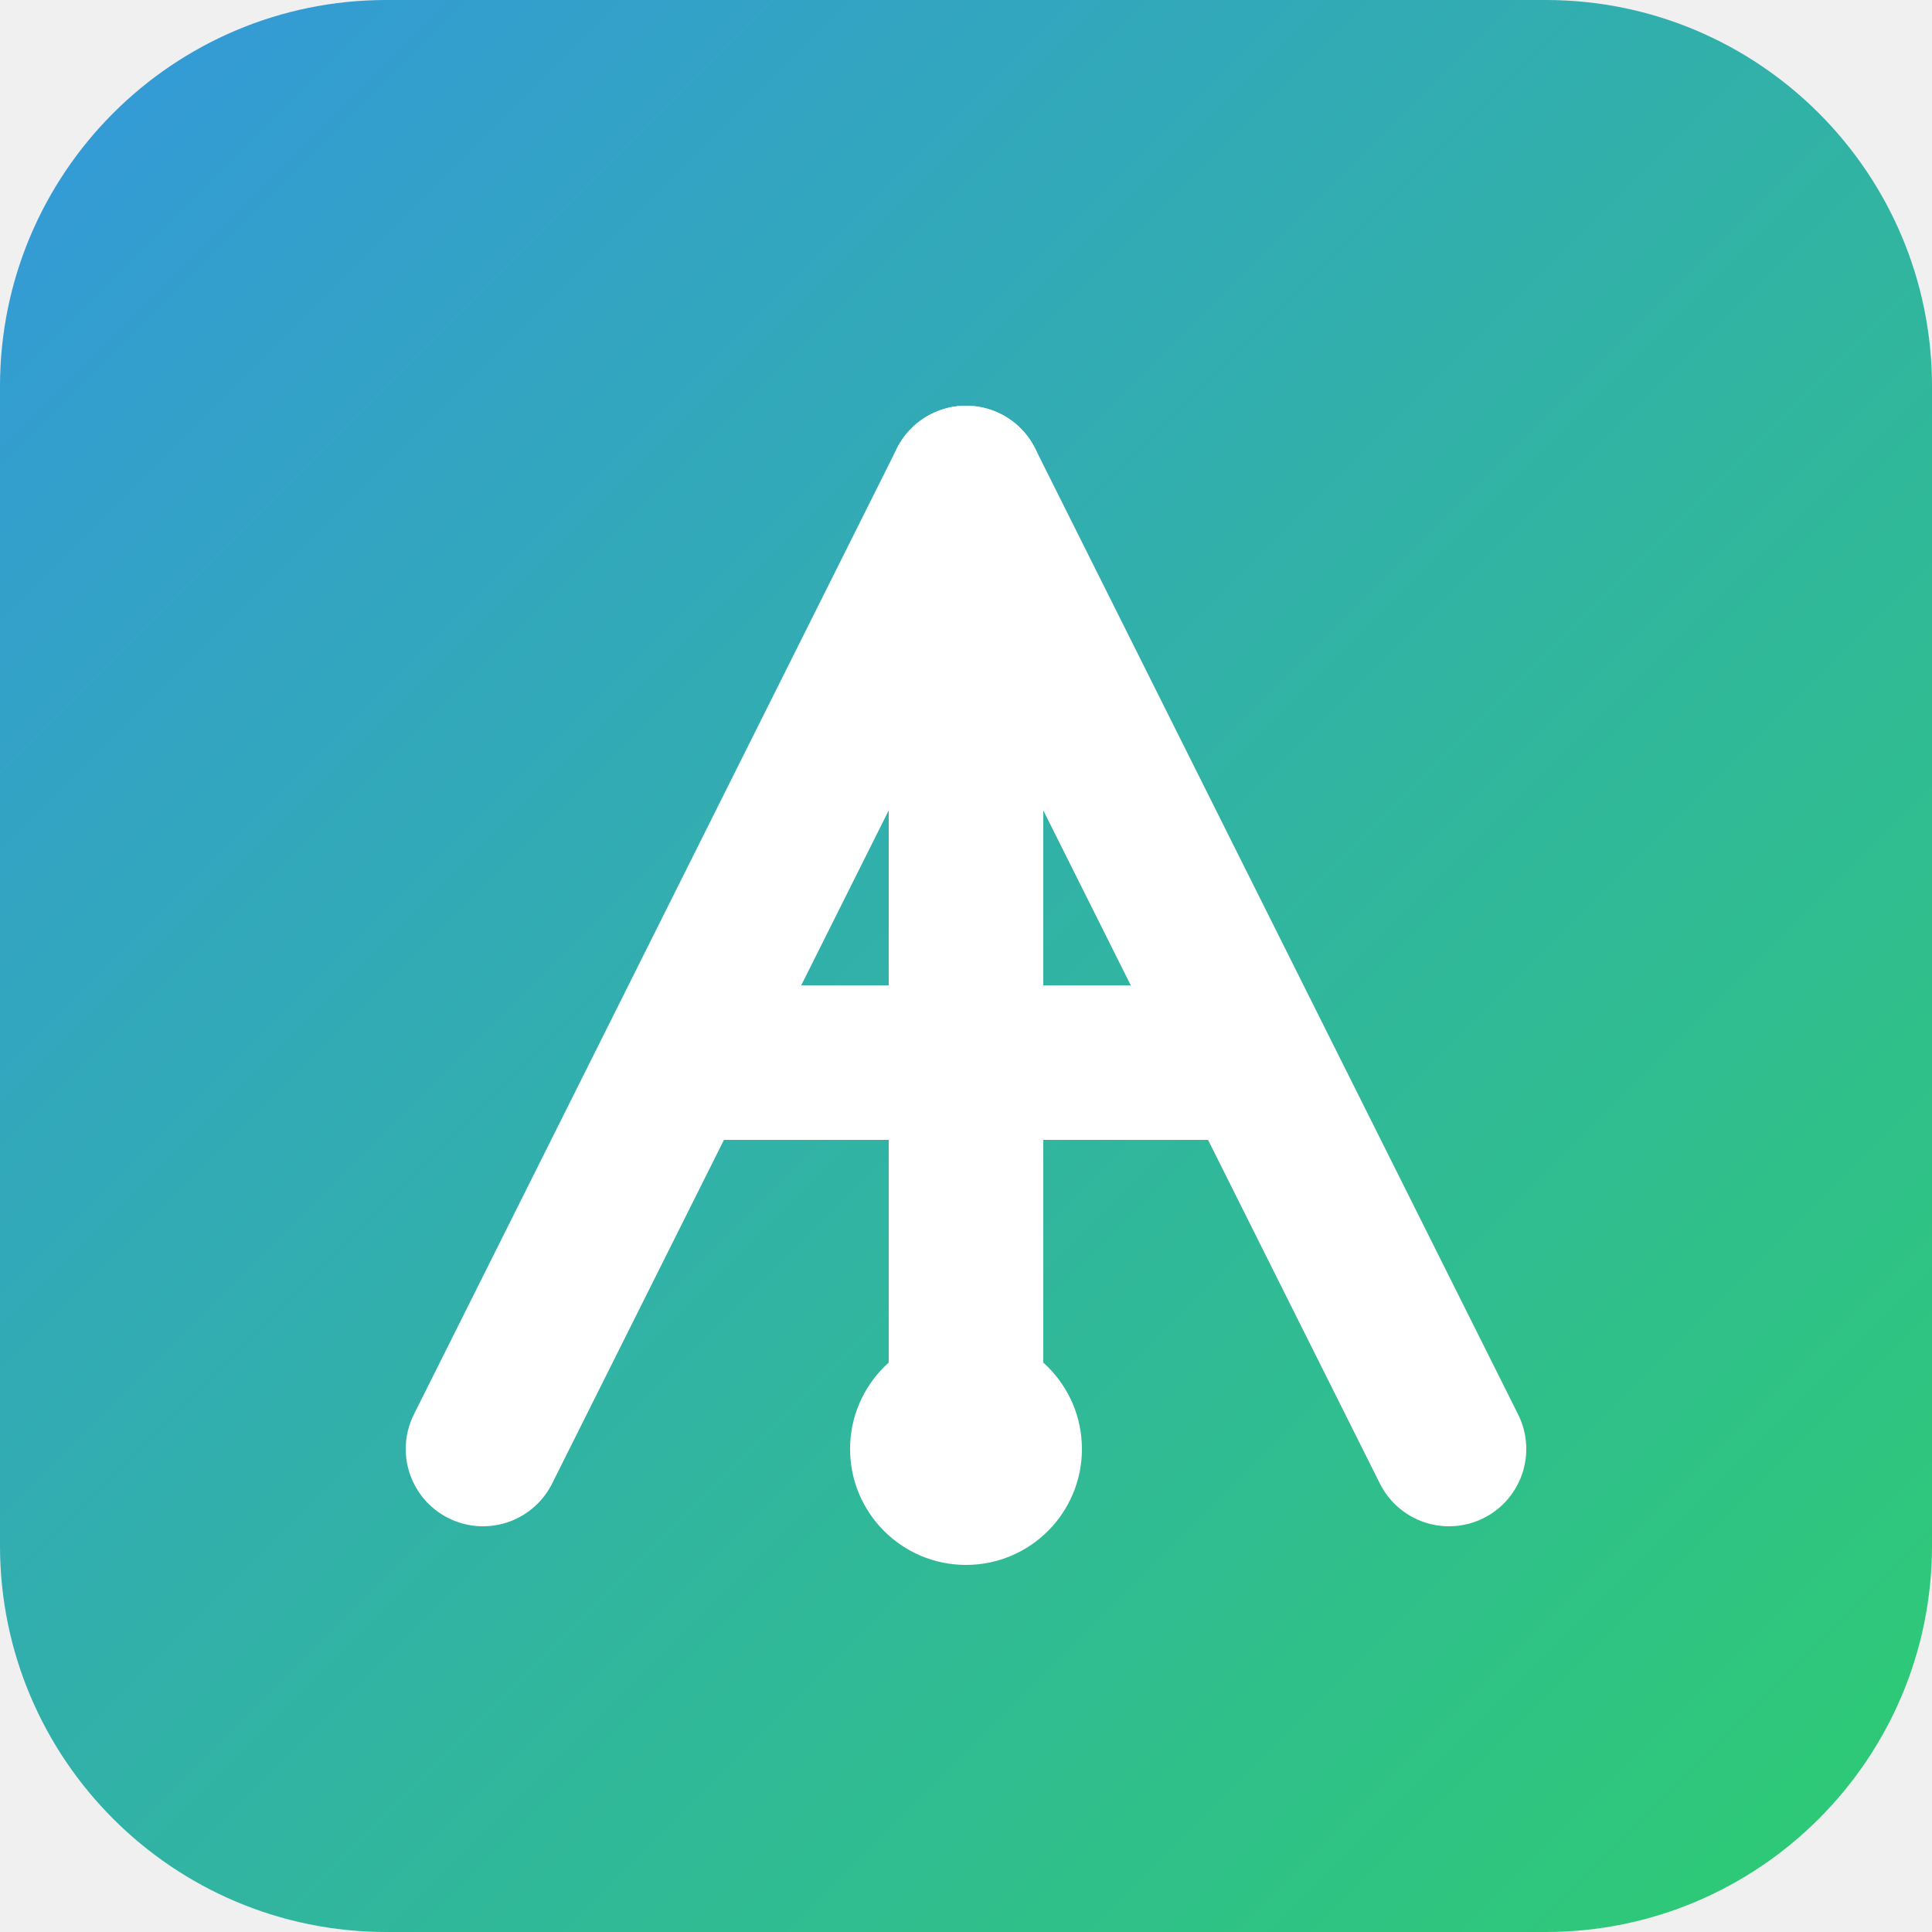
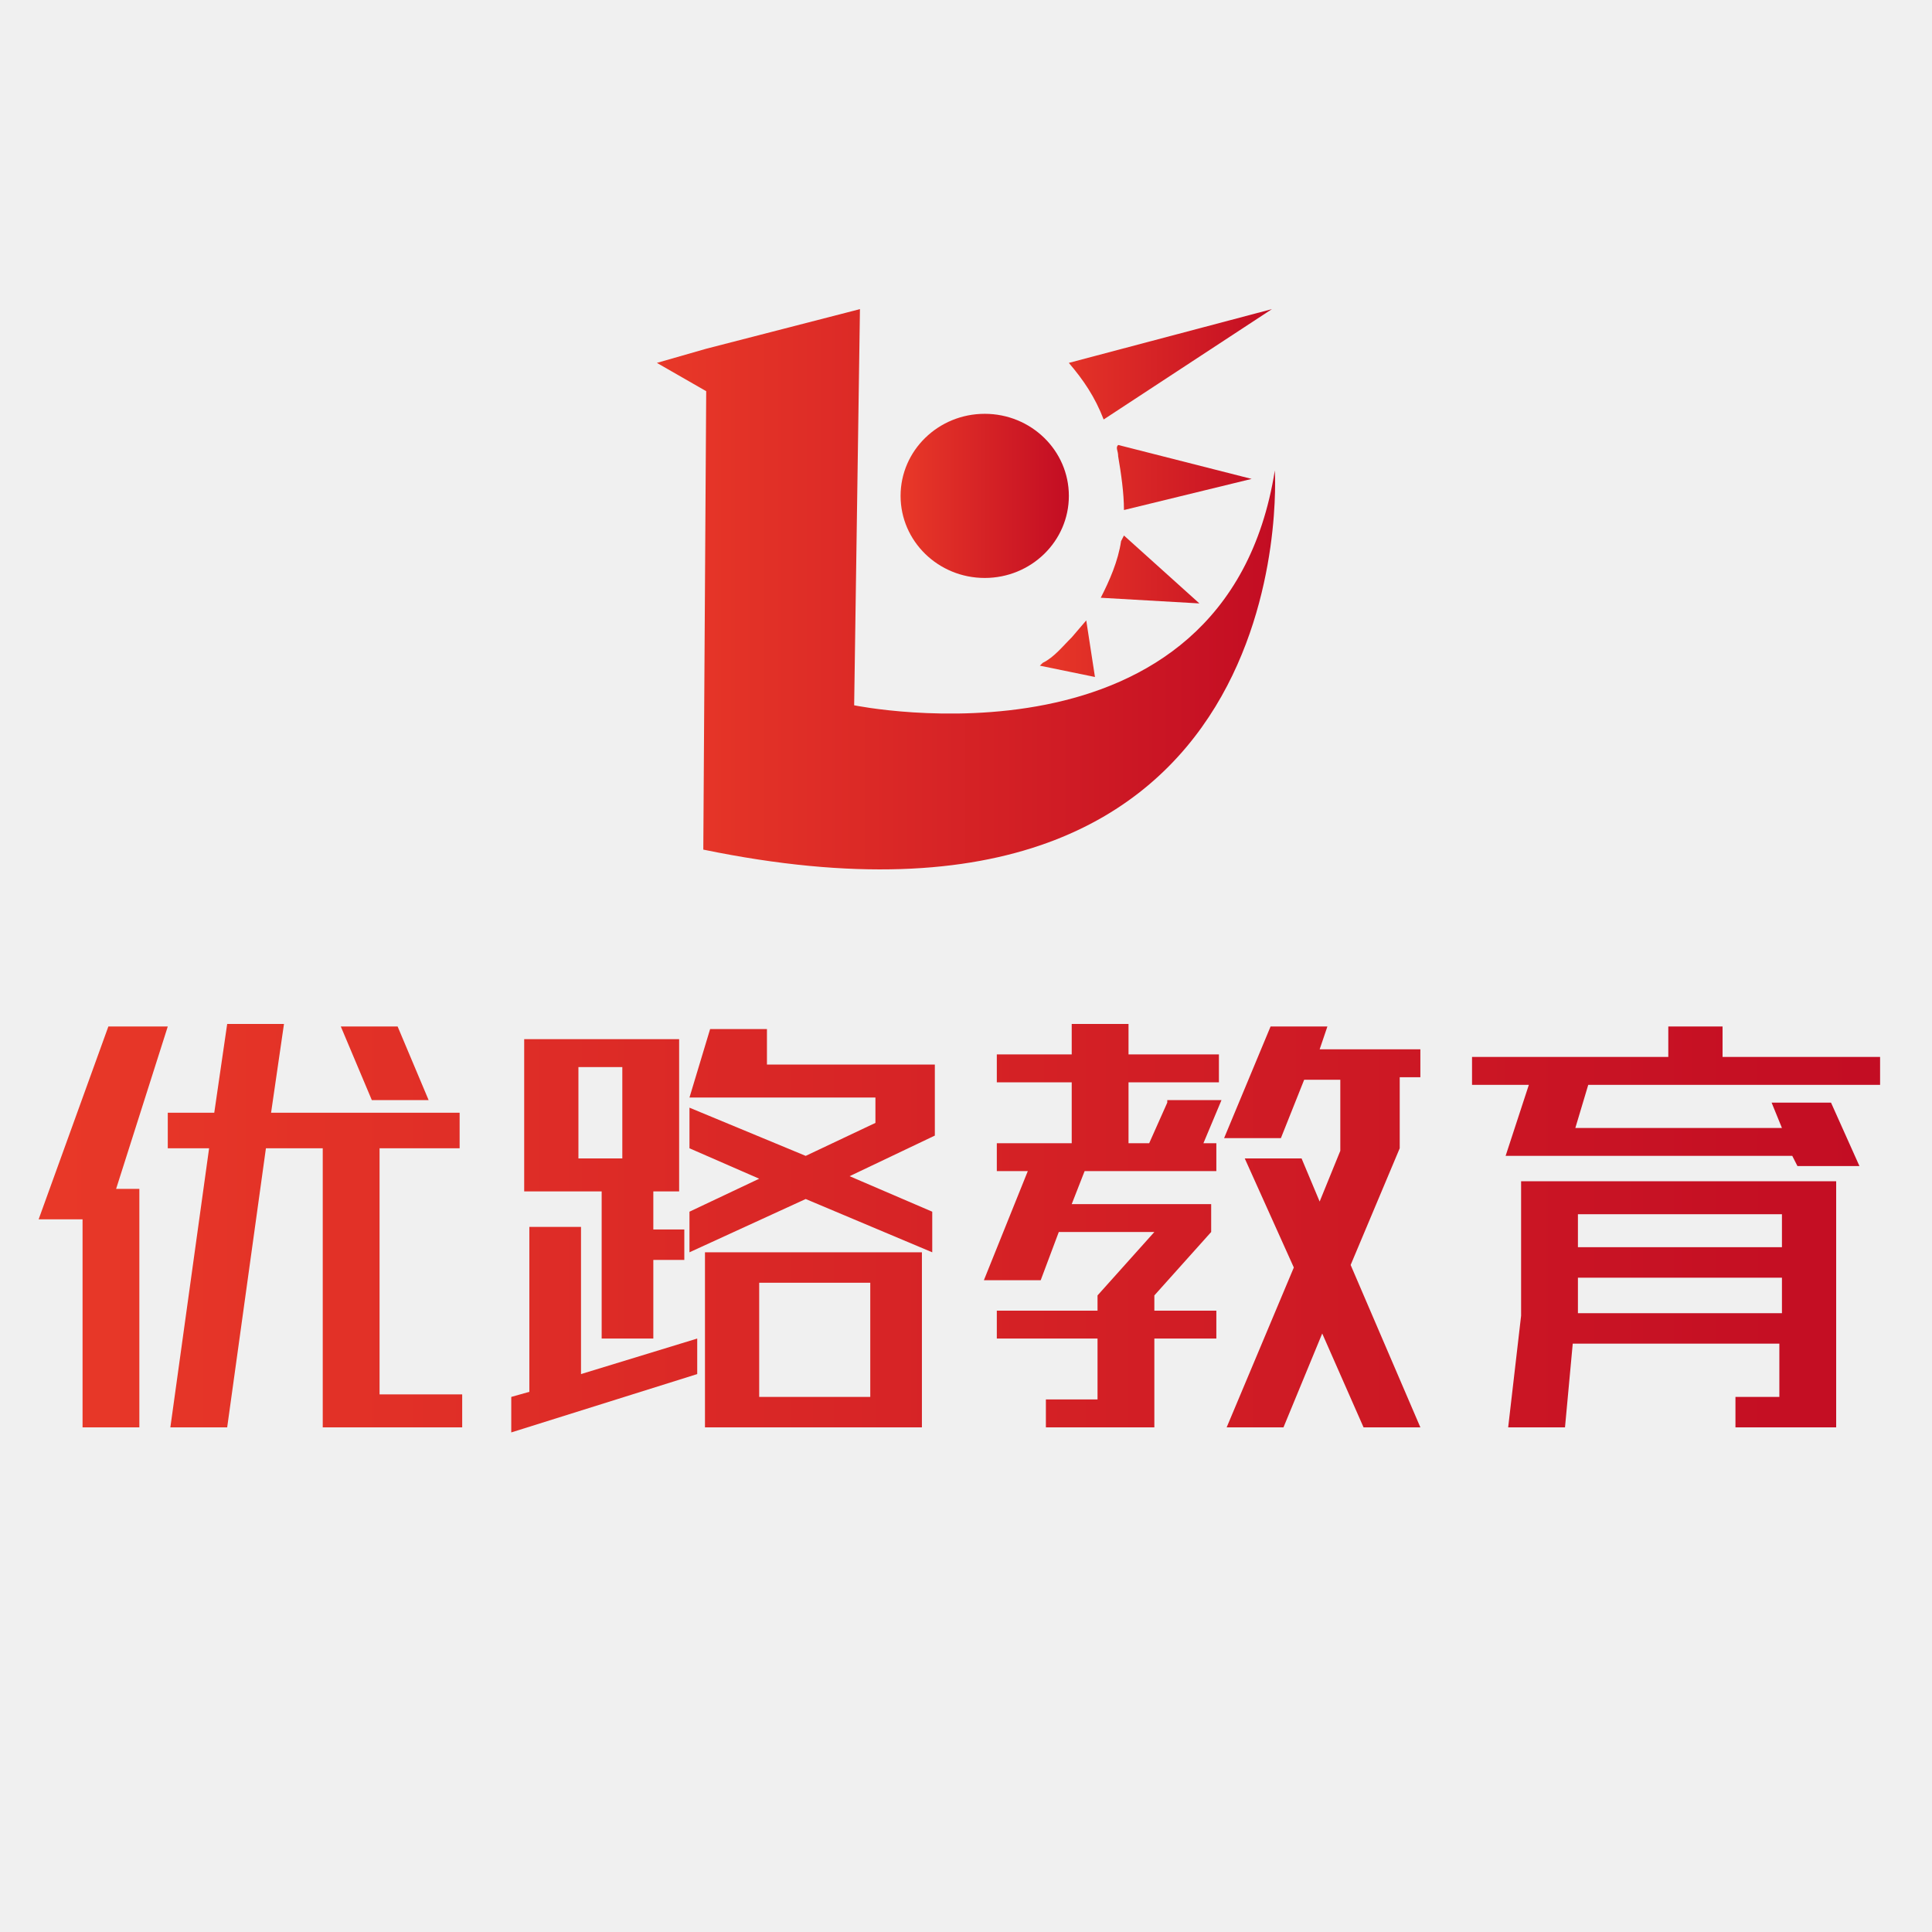
- <svg xmlns="http://www.w3.org/2000/svg" viewBox="0 0 100 100">
+ <svg xmlns="http://www.w3.org/2000/svg" width="100px" height="100px" viewBox="0 0 100 100" version="1.1">
  <defs>
-     <linearGradient id="grad" x1="0%" y1="0%" x2="100%" y2="100%">
-       <stop offset="0%" style="stop-color:#3498db;stop-opacity:1" />
-       <stop offset="100%" style="stop-color:#2ecc71;stop-opacity:1" />
+     <linearGradient x1="0.09%" y1="50.052%" x2="99.944%" y2="50.052%" id="linearGradient-1">
+       <stop stop-color="#E83828" offset="0%" />
+       <stop stop-color="#C30D23" offset="100%" />
+     </linearGradient>
+     <linearGradient x1="0.546%" y1="50.2%" x2="100.45%" y2="50.2%" id="linearGradient-2">
+       <stop stop-color="#E83828" offset="0%" />
+       <stop stop-color="#C30D23" offset="100%" />
+     </linearGradient>
+     <linearGradient x1="1.274%" y1="49.609%" x2="99.705%" y2="49.609%" id="linearGradient-3">
+       <stop stop-color="#E83828" offset="0%" />
+       <stop stop-color="#C30D23" offset="100%" />
+     </linearGradient>
+     <linearGradient x1="-0.193%" y1="49.776%" x2="99.882%" y2="49.776%" id="linearGradient-4">
+       <stop stop-color="#E83828" offset="0%" />
+       <stop stop-color="#C30D23" offset="100%" />
    </linearGradient>
  </defs>
-   <rect x="0" y="0" width="100" height="100" rx="20" ry="20" fill="url(#grad)" />
-   <path d="M25 75 L50 25 L75 75" fill="none" stroke="white" stroke-width="8" stroke-linecap="round" stroke-linejoin="round" />
-   <line x1="37.5" y1="55" x2="62.5" y2="55" stroke="white" stroke-width="8" stroke-linecap="round" />
-   <line x1="50" y1="25" x2="50" y2="75" stroke="white" stroke-width="8" stroke-linecap="round" />
-   <circle cx="50" cy="75" r="6" fill="white" />
+   <g id="一人一课优化" stroke="none" stroke-width="1" fill="none" fill-rule="evenodd">
+     <g id="100*100" fill-rule="nonzero">
+       <g id="编组-59" transform="translate(2, 16)">
+         <path d="M6.684,37.131 L3.609,37.131 L0,47.111 L2.273,47.111 L2.273,57.879 L5.213,57.879 L5.213,45.536 L4.01,45.536 L6.684,37.131 Z M20.185,40.94 L18.581,37.131 L15.64,37.131 L17.245,40.94 L20.185,40.94 Z M21.79,43.435 L21.79,41.596 L12.031,41.596 L12.699,37 L9.759,37 L9.09,41.596 L6.684,41.596 L6.684,43.435 L8.823,43.435 L6.818,57.879 L9.759,57.879 L11.764,43.435 L14.705,43.435 L14.705,57.879 L21.923,57.879 L21.923,56.172 L17.646,56.172 L17.646,43.435 L21.79,43.435 Z M28.073,47.505 L25.399,47.505 L25.399,56.041 L24.463,56.304 L24.463,58.142 L34.088,55.122 L34.088,53.283 L28.073,55.122 L28.073,47.505 Z M29.008,53.283 L31.816,53.283 L31.816,49.213 L33.42,49.213 L33.42,47.637 L31.816,47.637 L31.816,45.667 L33.152,45.667 L33.152,37.788 L25.132,37.788 L25.132,45.667 L29.142,45.667 L29.142,53.283 L29.008,53.283 Z M27.939,43.96 L27.939,39.232 L30.211,39.232 L30.211,43.96 L27.939,43.96 Z M34.489,57.879 L45.718,57.879 L45.718,48.819 L34.489,48.819 L34.489,57.879 Z M37.296,50.394 L43.045,50.394 L43.045,56.304 L37.296,56.304 L37.296,50.394 Z M46.387,42.778 L46.387,39.101 L37.697,39.101 L37.697,37.263 L34.756,37.263 L33.687,40.808 L43.312,40.808 L43.312,42.121 L39.703,43.828 L33.687,41.333 L33.687,43.435 L37.296,45.01 L33.687,46.717 L33.687,48.819 L39.703,46.061 L46.253,48.819 L46.253,46.717 L41.975,44.879 L46.387,42.778 Z M58.418,41.071 L57.482,43.172 L56.412,43.172 L56.412,40.02 L61.091,40.02 L61.091,38.576 L56.412,38.576 L56.412,37 L53.472,37 L53.472,38.576 L49.595,38.576 L49.595,40.02 L53.472,40.02 L53.472,43.172 L49.595,43.172 L49.595,44.616 L51.199,44.616 L48.926,50.263 L51.867,50.263 L52.803,47.768 L57.749,47.768 L54.808,51.051 L54.808,51.839 L49.595,51.839 L49.595,53.283 L54.808,53.283 L54.808,56.435 L52.135,56.435 L52.135,57.879 L57.749,57.879 L57.749,53.283 L60.958,53.283 L60.958,51.839 L57.749,51.839 L57.749,51.051 L60.69,47.768 L60.69,46.324 L53.472,46.324 L54.14,44.616 L60.958,44.616 L60.958,43.172 L60.289,43.172 L61.225,40.94 L58.418,40.94 L58.418,41.071 Z M66.706,37.131 L63.765,37.131 L61.359,42.909 L64.299,42.909 L65.503,39.889 L67.374,39.889 L67.374,43.566 L66.305,46.192 L65.369,43.96 L62.428,43.96 L64.968,49.606 L61.492,57.879 L64.433,57.879 L66.438,53.021 L68.577,57.879 L71.518,57.879 L67.909,49.475 L70.449,43.435 L70.449,39.758 L71.518,39.758 L71.518,38.313 L66.305,38.313 L66.706,37.131 Z M95.313,40.152 L95.313,38.707 L87.159,38.707 L87.159,37.131 L84.351,37.131 L84.351,38.707 L74.192,38.707 L74.192,40.152 L77.133,40.152 L75.93,43.828 L90.768,43.828 L91.035,44.354 L94.244,44.354 L92.773,41.071 L89.698,41.071 L90.233,42.384 L79.539,42.384 L80.207,40.152 L95.313,40.152 L95.313,40.152 Z M76.732,52.101 L76.063,57.879 L79.004,57.879 L79.405,53.546 L90.099,53.546 L90.099,56.304 L87.827,56.304 L87.827,57.879 L93.04,57.879 L93.04,45.142 L76.732,45.142 L76.732,52.101 L76.732,52.101 Z M79.673,46.849 L90.233,46.849 L90.233,48.556 L79.673,48.556 L79.673,46.849 Z M79.673,50.132 L90.233,50.132 L90.233,51.97 L79.673,51.97 L79.673,50.132 Z" id="形状备份-3" fill="url(#linearGradient-1)" />
+         <g id="编组-58备份-2" transform="translate(32, 0)">
+           <path d="M31.835,0 L21.323,2.783 C22.074,3.662 22.675,4.541 23.125,5.712 L31.835,0 Z M21.473,16.99 C21.023,17.43 20.572,18.016 19.972,18.309 L19.822,18.455 L22.675,19.041 L22.224,16.112 L21.473,16.99 Z M24.026,12.01 C23.876,13.036 23.426,14.061 22.975,14.94 L28.081,15.233 L24.176,11.718 L24.026,12.01 Z M23.876,7.616 C24.026,8.495 24.176,9.521 24.176,10.399 L30.784,8.788 L23.876,7.031 C23.726,7.177 23.876,7.323 23.876,7.616 Z" id="形状" fill="url(#linearGradient-2)" />
+           <ellipse id="椭圆形" fill="url(#linearGradient-3)" cx="16.969" cy="9.667" rx="4.355" ry="4.248" />
+           <path d="M31.985,8.349 C29.432,24.46 10.211,20.506 10.211,20.506 L10.511,0 L2.553,2.051 L2.553,2.051 L0,2.783 L2.553,4.248 L2.403,27.976 C33.637,34.42 31.985,8.349 31.985,8.349 Z" id="路径" fill="url(#linearGradient-4)" />
+         </g>
+       </g>
+     </g>
+   </g>
</svg>
